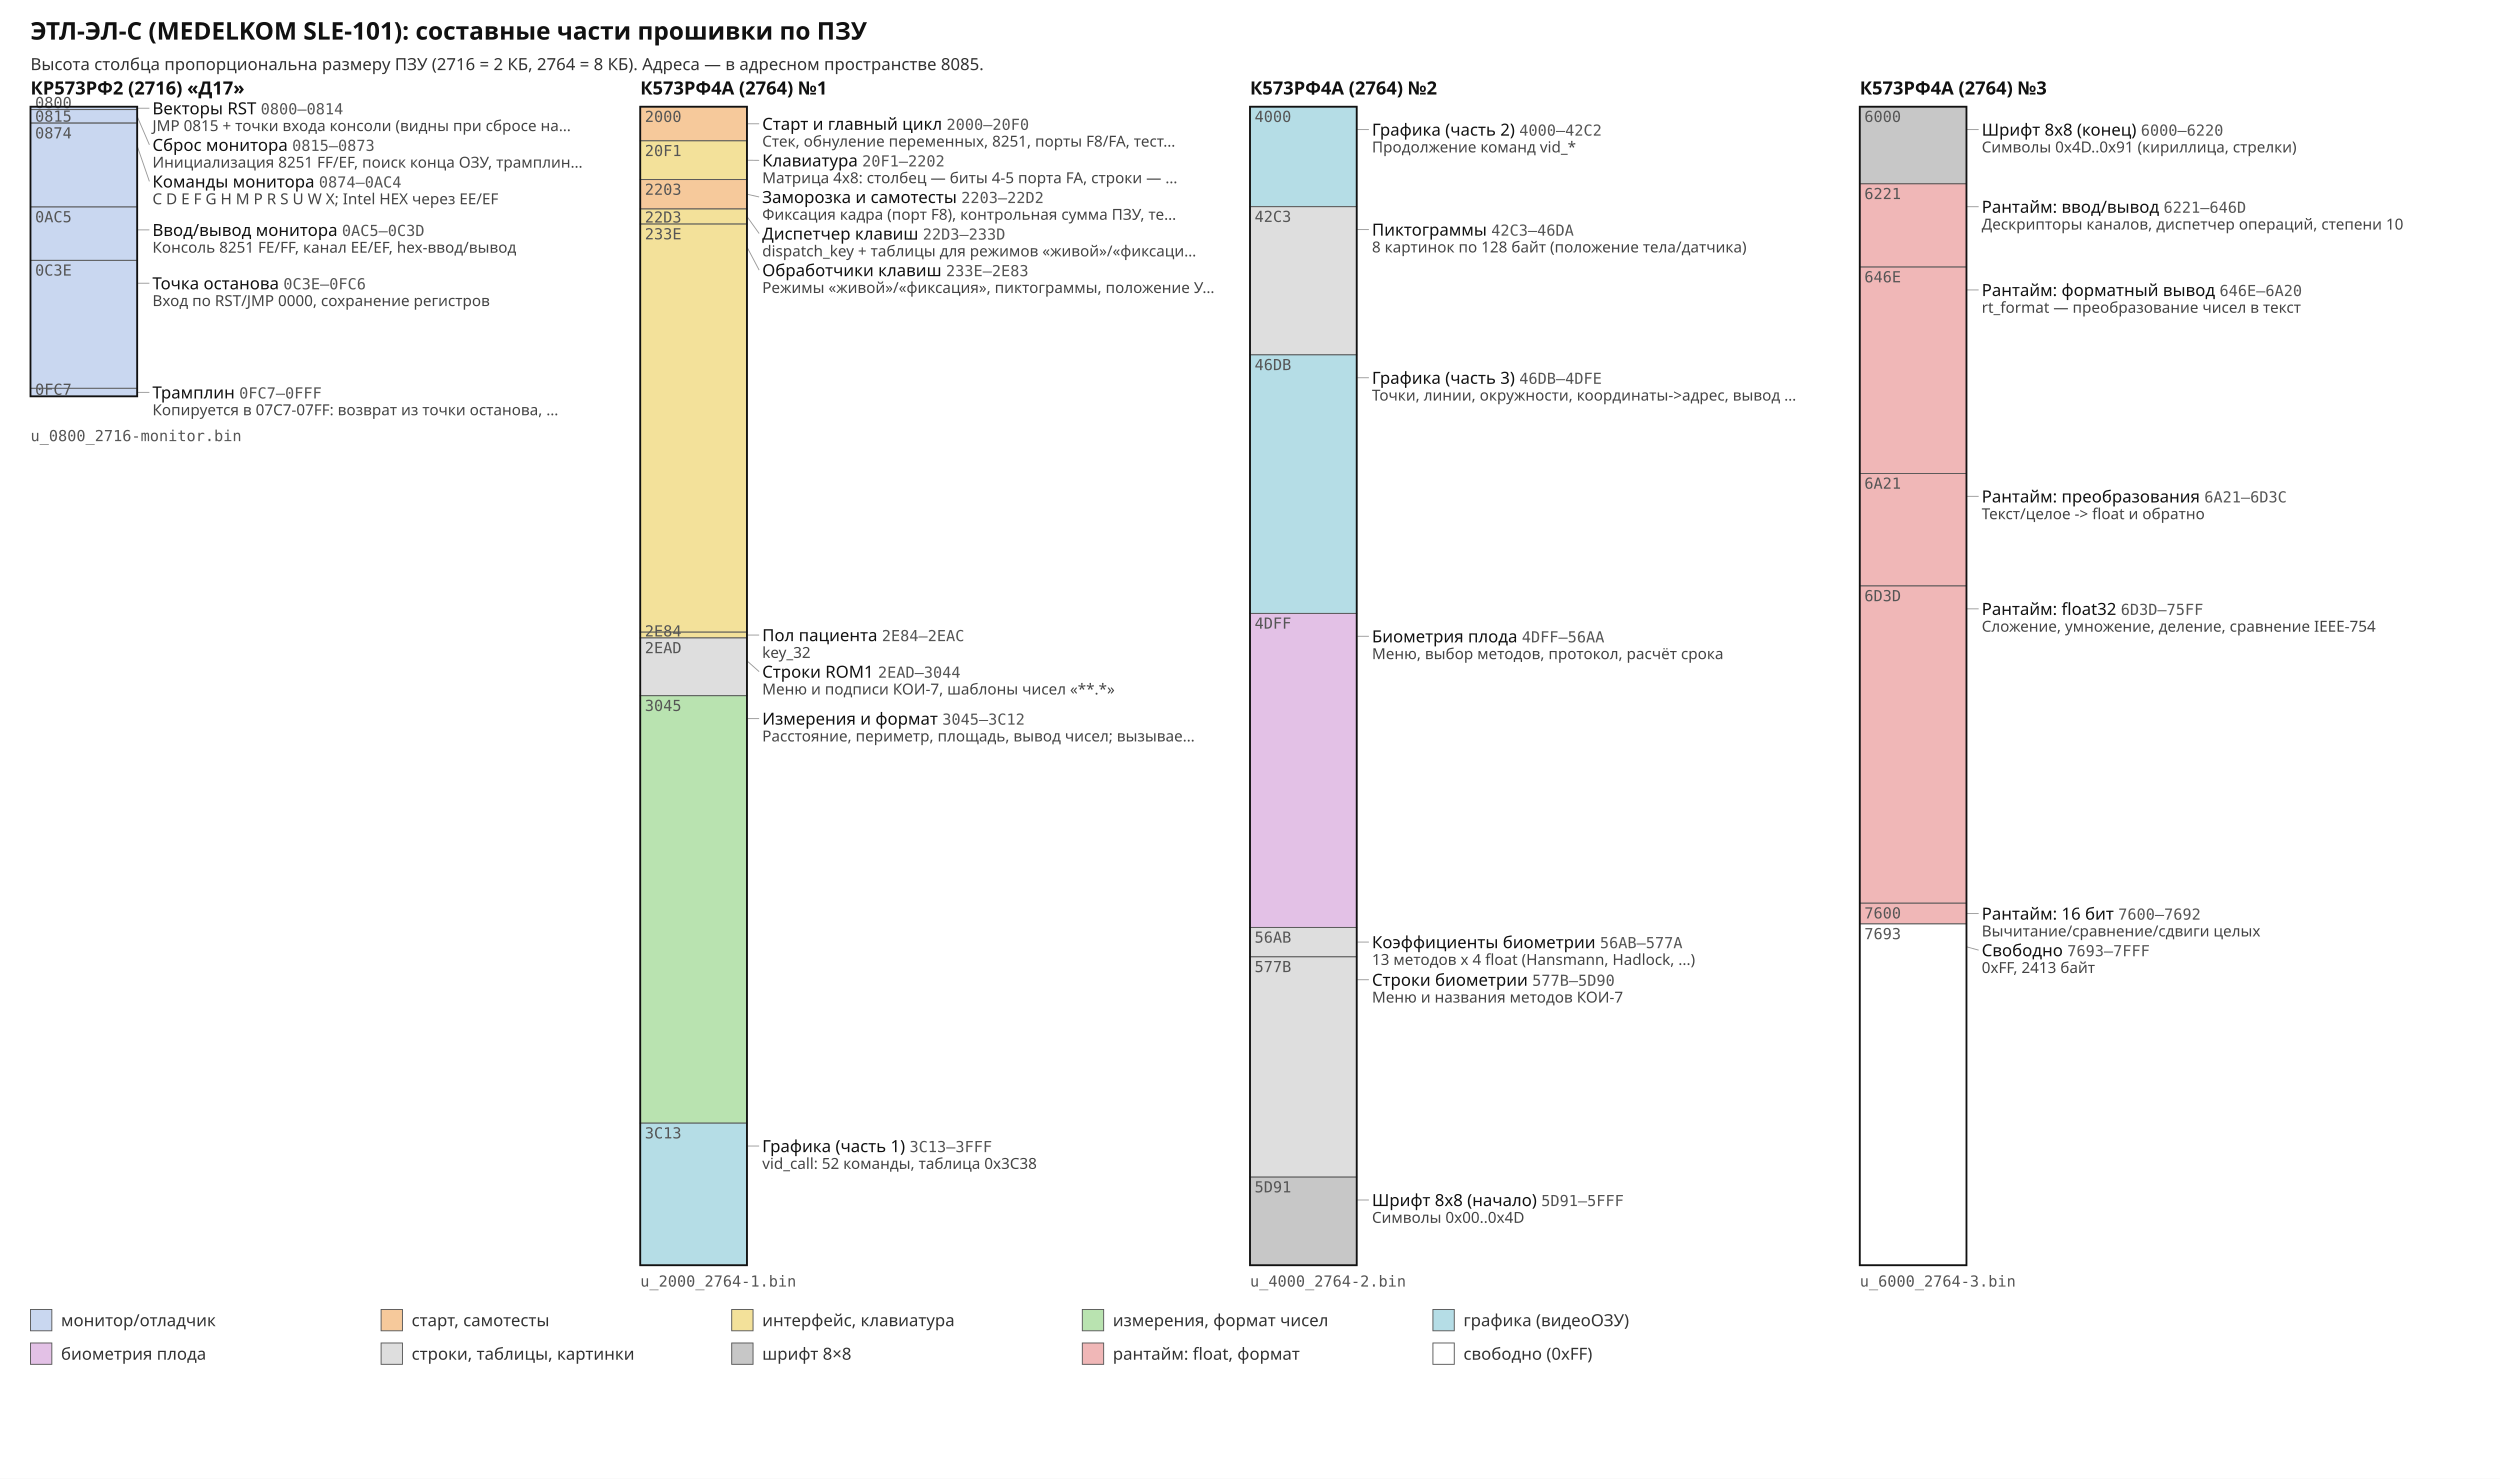
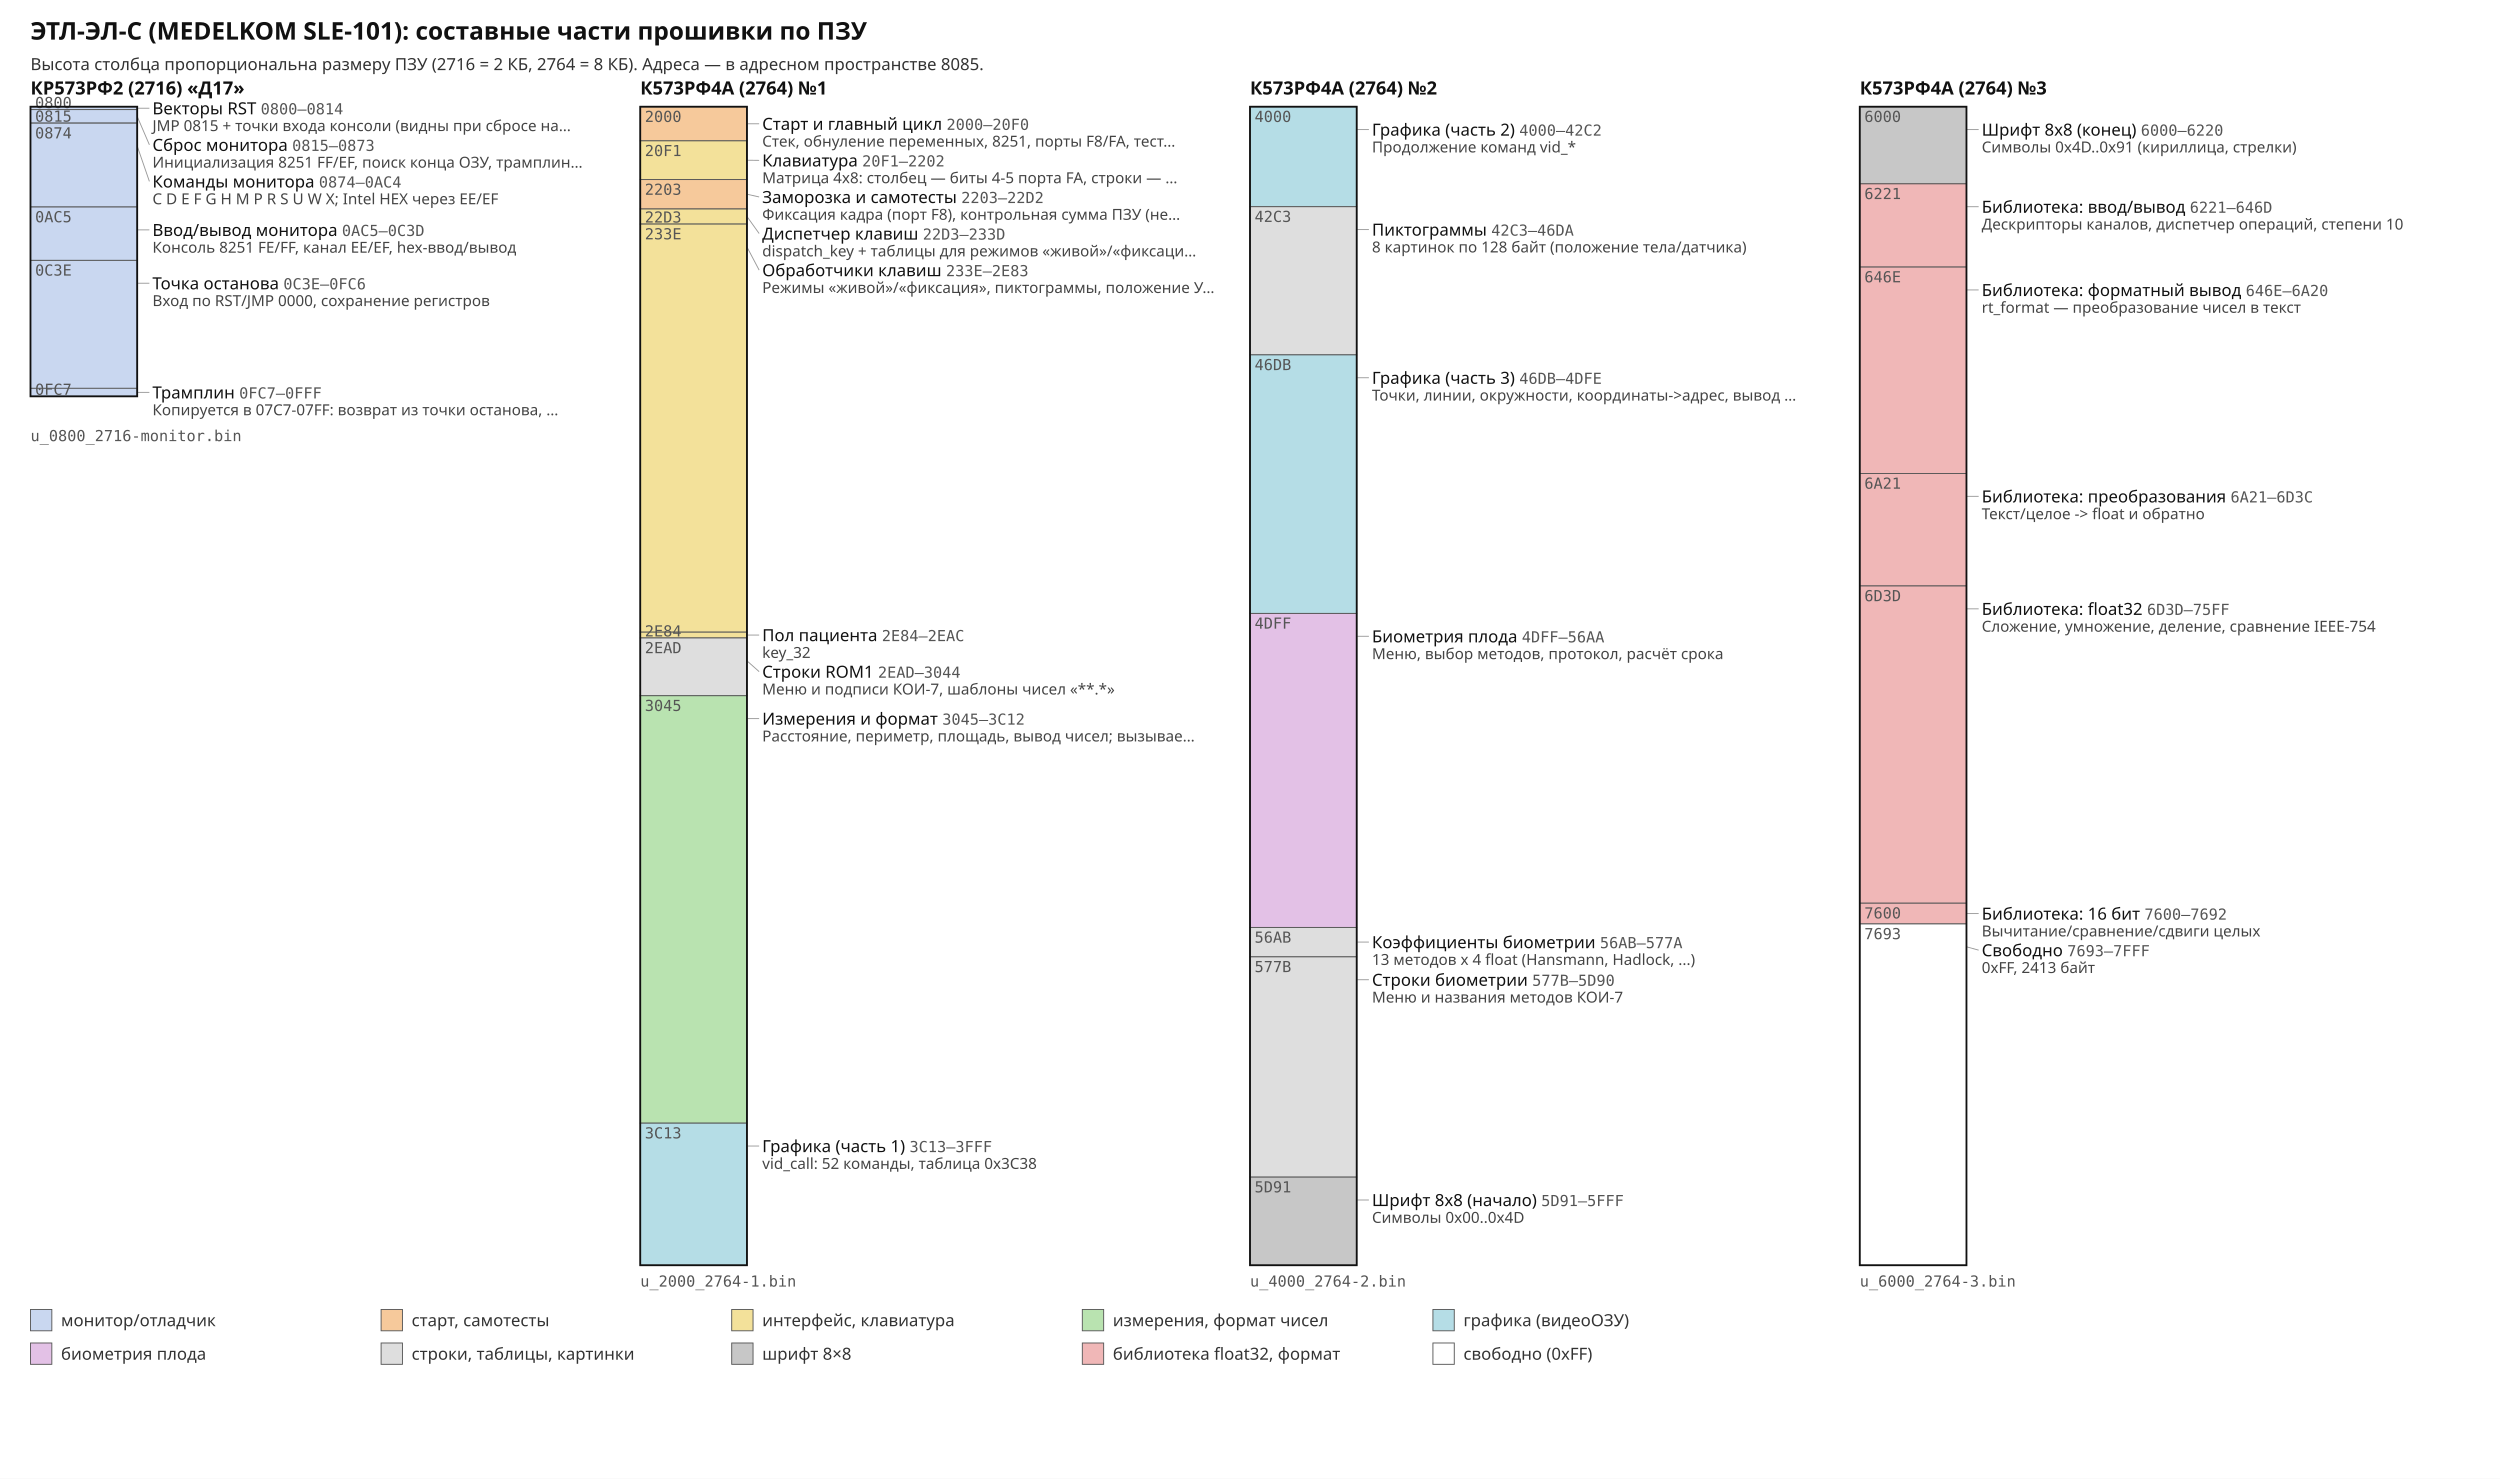
<svg xmlns="http://www.w3.org/2000/svg" width="1640" height="970" viewBox="0 0 1640 970">
  <style>.h{font:bold 16px sans-serif;fill:#111}.c{font:bold 12px sans-serif;fill:#111}.s{font:11px sans-serif;fill:#333}.a{font:10px monospace;fill:#555}.n{font:11px sans-serif;fill:#111}.d{font:10px sans-serif;fill:#444}</style>
  <rect width="100%" height="100%" fill="#fff" />
  <text class="h" x="20" y="26">ЭТЛ-ЭЛ-С (MEDELKOM SLE-101): составные части прошивки по ПЗУ</text>
  <text class="s" x="20" y="46">Высота столбца пропорциональна размеру ПЗУ (2716 = 2 КБ, 2764 = 8 КБ). Адреса — в адресном пространстве 8085.</text>
  <text class="c" x="20" y="62">КР573РФ2 (2716) «Д17»</text>
  <rect x="20" y="70.0" width="70" height="1.9" fill="#c9d7f0" stroke="#555" stroke-width=".6" />
  <text class="a" x="23" y="70.9">0800</text>
  <line x1="90" y1="71.0" x2="98" y2="71.0" stroke="#999" stroke-width=".6" />
  <text class="n" x="100" y="75.0">Векторы RST <tspan class="a">0800–0814</tspan>
  </text>
  <text class="d" x="100" y="86.0">JMP 0815 + точки входа консоли (видны при сбросе на…</text>
  <rect x="20" y="71.9" width="70" height="8.8" fill="#c9d7f0" stroke="#555" stroke-width=".6" />
  <text class="a" x="23" y="79.8">0815</text>
  <line x1="90" y1="76.4" x2="98" y2="95.0" stroke="#999" stroke-width=".6" />
  <text class="n" x="100" y="99.0">Сброс монитора <tspan class="a">0815–0873</tspan>
  </text>
  <text class="d" x="100" y="110.0">Инициализация 8251 FF/EF, поиск конца ОЗУ, трамплин…</text>
  <rect x="20" y="80.8" width="70" height="55.0" fill="#c9d7f0" stroke="#555" stroke-width=".6" />
  <text class="a" x="23" y="90.8">0874</text>
  <line x1="90" y1="95.8" x2="98" y2="119.0" stroke="#999" stroke-width=".6" />
  <text class="n" x="100" y="123.0">Команды монитора <tspan class="a">0874–0AC4</tspan>
  </text>
  <text class="d" x="100" y="134.0">C D E F G H M P R S U W X; Intel HEX через EE/EF</text>
  <rect x="20" y="135.8" width="70" height="35.0" fill="#c9d7f0" stroke="#555" stroke-width=".6" />
  <text class="a" x="23" y="145.8">0AC5</text>
  <line x1="90" y1="150.8" x2="98" y2="150.8" stroke="#999" stroke-width=".6" />
  <text class="n" x="100" y="154.8">Ввод/вывод монитора <tspan class="a">0AC5–0C3D</tspan>
  </text>
  <text class="d" x="100" y="165.8">Консоль 8251 FE/FF, канал EE/EF, hex-ввод/вывод</text>
  <rect x="20" y="170.8" width="70" height="84.0" fill="#c9d7f0" stroke="#555" stroke-width=".6" />
  <text class="a" x="23" y="180.8">0C3E</text>
  <line x1="90" y1="185.8" x2="98" y2="185.8" stroke="#999" stroke-width=".6" />
  <text class="n" x="100" y="189.8">Точка останова <tspan class="a">0C3E–0FC6</tspan>
  </text>
  <text class="d" x="100" y="200.8">Вход по RST/JMP 0000, сохранение регистров</text>
  <rect x="20" y="254.7" width="70" height="5.3" fill="#c9d7f0" stroke="#555" stroke-width=".6" />
  <text class="a" x="23" y="259.0">0FC7</text>
  <line x1="90" y1="257.4" x2="98" y2="257.4" stroke="#999" stroke-width=".6" />
  <text class="n" x="100" y="261.4">Трамплин <tspan class="a">0FC7–0FFF</tspan>
  </text>
  <text class="d" x="100" y="272.4">Копируется в 07C7-07FF: возврат из точки останова, …</text>
  <text class="a" x="20" y="289.4">u_0800_2716-monitor.bin</text>
  <rect x="20" y="70" width="70" height="190.0" fill="none" stroke="#111" stroke-width="1.2" />
  <text class="c" x="420" y="62">К573РФ4А (2764) №1</text>
  <rect x="420" y="70.0" width="70" height="22.4" fill="#f6c99b" stroke="#555" stroke-width=".6" />
  <text class="a" x="423" y="80.0">2000</text>
  <line x1="490" y1="81.2" x2="498" y2="81.2" stroke="#999" stroke-width=".6" />
  <text class="n" x="500" y="85.2">Старт и главный цикл <tspan class="a">2000–20F0</tspan>
  </text>
  <text class="d" x="500" y="96.2">Стек, обнуление переменных, 8251, порты F8/FA, тест…</text>
  <rect x="420" y="92.4" width="70" height="25.4" fill="#f3e19a" stroke="#555" stroke-width=".6" />
  <text class="a" x="423" y="102.4">20F1</text>
  <line x1="490" y1="105.1" x2="498" y2="105.2" stroke="#999" stroke-width=".6" />
  <text class="n" x="500" y="109.2">Клавиатура <tspan class="a">20F1–2202</tspan>
  </text>
  <text class="d" x="500" y="120.2">Матрица 4x8: столбец — биты 4-5 порта FA, строки — …</text>
  <rect x="420" y="117.8" width="70" height="19.3" fill="#f6c99b" stroke="#555" stroke-width=".6" />
  <text class="a" x="423" y="127.8">2203</text>
  <line x1="490" y1="127.4" x2="498" y2="129.2" stroke="#999" stroke-width=".6" />
  <text class="n" x="500" y="133.2">Заморозка и самотесты <tspan class="a">2203–22D2</tspan>
  </text>
-   <text class="d" x="500" y="144.2">Фиксация кадра (порт F8), контрольная сумма ПЗУ, те…</text>
+   <text class="d" x="500" y="144.2">Фиксация кадра (порт F8), контрольная сумма ПЗУ (не…</text>
  <rect x="420" y="137.1" width="70" height="9.9" fill="#f3e19a" stroke="#555" stroke-width=".6" />
  <text class="a" x="423" y="146.0">22D3</text>
  <line x1="490" y1="142.0" x2="498" y2="153.2" stroke="#999" stroke-width=".6" />
  <text class="n" x="500" y="157.2">Диспетчер клавиш <tspan class="a">22D3–233D</tspan>
  </text>
  <text class="d" x="500" y="168.2">dispatch_key + таблицы для режимов «живой»/«фиксаци…</text>
  <rect x="420" y="147.0" width="70" height="267.7" fill="#f3e19a" stroke="#555" stroke-width=".6" />
  <text class="a" x="423" y="157.0">233E</text>
  <line x1="490" y1="162.0" x2="498" y2="177.2" stroke="#999" stroke-width=".6" />
  <text class="n" x="500" y="181.2">Обработчики клавиш <tspan class="a">233E–2E83</tspan>
  </text>
  <text class="d" x="500" y="192.2">Режимы «живой»/«фиксация», пиктограммы, положение У…</text>
  <rect x="420" y="414.7" width="70" height="3.8" fill="#f3e19a" stroke="#555" stroke-width=".6" />
  <text class="a" x="423" y="417.5">2E84</text>
  <line x1="490" y1="416.6" x2="498" y2="416.6" stroke="#999" stroke-width=".6" />
  <text class="n" x="500" y="420.6">Пол пациента <tspan class="a">2E84–2EAC</tspan>
  </text>
  <text class="d" x="500" y="431.6">key_32</text>
  <rect x="420" y="418.5" width="70" height="37.9" fill="#dedede" stroke="#555" stroke-width=".6" />
  <text class="a" x="423" y="428.5">2EAD</text>
  <line x1="490" y1="433.5" x2="498" y2="440.6" stroke="#999" stroke-width=".6" />
  <text class="n" x="500" y="444.6">Строки ROM1 <tspan class="a">2EAD–3044</tspan>
  </text>
  <text class="d" x="500" y="455.6">Меню и подписи КОИ-7, шаблоны чисел «**.*»</text>
  <rect x="420" y="456.4" width="70" height="280.4" fill="#b9e3b0" stroke="#555" stroke-width=".6" />
  <text class="a" x="423" y="466.4">3045</text>
  <line x1="490" y1="471.4" x2="498" y2="471.4" stroke="#999" stroke-width=".6" />
  <text class="n" x="500" y="475.4">Измерения и формат <tspan class="a">3045–3C12</tspan>
  </text>
  <text class="d" x="500" y="486.4">Расстояние, периметр, площадь, вывод чисел; вызывае…</text>
  <rect x="420" y="736.8" width="70" height="93.2" fill="#b5dde6" stroke="#555" stroke-width=".6" />
  <text class="a" x="423" y="746.8">3C13</text>
  <line x1="490" y1="751.8" x2="498" y2="751.8" stroke="#999" stroke-width=".6" />
  <text class="n" x="500" y="755.8">Графика (часть 1) <tspan class="a">3C13–3FFF</tspan>
  </text>
  <text class="d" x="500" y="766.8">vid_call: 52 команды, таблица 0x3C38</text>
  <text class="a" x="420" y="844.0">u_2000_2764-1.bin</text>
  <rect x="420" y="70" width="70" height="760.0" fill="none" stroke="#111" stroke-width="1.2" />
  <text class="c" x="820" y="62">К573РФ4А (2764) №2</text>
  <rect x="820" y="70.0" width="70" height="65.6" fill="#b5dde6" stroke="#555" stroke-width=".6" />
  <text class="a" x="823" y="80.0">4000</text>
  <line x1="890" y1="85.0" x2="898" y2="85.0" stroke="#999" stroke-width=".6" />
  <text class="n" x="900" y="89.0">Графика (часть 2) <tspan class="a">4000–42C2</tspan>
  </text>
  <text class="d" x="900" y="100.0">Продолжение команд vid_*</text>
  <rect x="820" y="135.6" width="70" height="97.2" fill="#dedede" stroke="#555" stroke-width=".6" />
  <text class="a" x="823" y="145.6">42C3</text>
  <line x1="890" y1="150.6" x2="898" y2="150.6" stroke="#999" stroke-width=".6" />
  <text class="n" x="900" y="154.6">Пиктограммы <tspan class="a">42C3–46DA</tspan>
  </text>
  <text class="d" x="900" y="165.6">8 картинок по 128 байт (положение тела/датчика)</text>
  <rect x="820" y="232.8" width="70" height="169.6" fill="#b5dde6" stroke="#555" stroke-width=".6" />
  <text class="a" x="823" y="242.8">46DB</text>
  <line x1="890" y1="247.8" x2="898" y2="247.8" stroke="#999" stroke-width=".6" />
  <text class="n" x="900" y="251.8">Графика (часть 3) <tspan class="a">46DB–4DFE</tspan>
  </text>
  <text class="d" x="900" y="262.8">Точки, линии, окружности, координаты-&gt;адрес, вывод …</text>
  <rect x="820" y="402.4" width="70" height="206.0" fill="#e3c1e6" stroke="#555" stroke-width=".6" />
  <text class="a" x="823" y="412.4">4DFF</text>
  <line x1="890" y1="417.4" x2="898" y2="417.4" stroke="#999" stroke-width=".6" />
  <text class="n" x="900" y="421.4">Биометрия плода <tspan class="a">4DFF–56AA</tspan>
  </text>
  <text class="d" x="900" y="432.4">Меню, выбор методов, протокол, расчёт срока</text>
  <rect x="820" y="608.4" width="70" height="19.3" fill="#dedede" stroke="#555" stroke-width=".6" />
  <text class="a" x="823" y="618.4">56AB</text>
  <line x1="890" y1="618.0" x2="898" y2="618.0" stroke="#999" stroke-width=".6" />
  <text class="n" x="900" y="622.0">Коэффициенты биометрии <tspan class="a">56AB–577A</tspan>
  </text>
  <text class="d" x="900" y="633.0">13 методов x 4 float (Hansmann, Hadlock, ...)</text>
  <rect x="820" y="627.7" width="70" height="144.5" fill="#dedede" stroke="#555" stroke-width=".6" />
  <text class="a" x="823" y="637.7">577B</text>
  <line x1="890" y1="642.7" x2="898" y2="642.7" stroke="#999" stroke-width=".6" />
  <text class="n" x="900" y="646.7">Строки биометрии <tspan class="a">577B–5D90</tspan>
  </text>
  <text class="d" x="900" y="657.7">Меню и названия методов КОИ-7</text>
  <rect x="820" y="772.2" width="70" height="57.8" fill="#c7c7c7" stroke="#555" stroke-width=".6" />
  <text class="a" x="823" y="782.2">5D91</text>
  <line x1="890" y1="787.2" x2="898" y2="787.2" stroke="#999" stroke-width=".6" />
  <text class="n" x="900" y="791.2">Шрифт 8x8 (начало) <tspan class="a">5D91–5FFF</tspan>
  </text>
  <text class="d" x="900" y="802.2">Символы 0x00..0x4D</text>
  <text class="a" x="820" y="844.0">u_4000_2764-2.bin</text>
  <rect x="820" y="70" width="70" height="760.0" fill="none" stroke="#111" stroke-width="1.2" />
  <text class="c" x="1220" y="62">К573РФ4А (2764) №3</text>
  <rect x="1220" y="70.0" width="70" height="50.6" fill="#c7c7c7" stroke="#555" stroke-width=".6" />
  <text class="a" x="1223" y="80.0">6000</text>
  <line x1="1290" y1="85.0" x2="1298" y2="85.0" stroke="#999" stroke-width=".6" />
  <text class="n" x="1300" y="89.0">Шрифт 8x8 (конец) <tspan class="a">6000–6220</tspan>
  </text>
  <text class="d" x="1300" y="100.0">Символы 0x4D..0x91 (кириллица, стрелки)</text>
  <rect x="1220" y="120.6" width="70" height="54.6" fill="#f0b7b7" stroke="#555" stroke-width=".6" />
  <text class="a" x="1223" y="130.6">6221</text>
  <line x1="1290" y1="135.6" x2="1298" y2="135.6" stroke="#999" stroke-width=".6" />
-   <text class="n" x="1300" y="139.6">Рантайм: ввод/вывод <tspan class="a">6221–646D</tspan>
+   <text class="n" x="1300" y="139.6">Библиотека: ввод/вывод <tspan class="a">6221–646D</tspan>
  </text>
  <text class="d" x="1300" y="150.6">Дескрипторы каналов, диспетчер операций, степени 10</text>
  <rect x="1220" y="175.2" width="70" height="135.4" fill="#f0b7b7" stroke="#555" stroke-width=".6" />
  <text class="a" x="1223" y="185.2">646E</text>
  <line x1="1290" y1="190.2" x2="1298" y2="190.2" stroke="#999" stroke-width=".6" />
-   <text class="n" x="1300" y="194.2">Рантайм: форматный вывод <tspan class="a">646E–6A20</tspan>
+   <text class="n" x="1300" y="194.2">Библиотека: форматный вывод <tspan class="a">646E–6A20</tspan>
  </text>
  <text class="d" x="1300" y="205.2">rt_format — преобразование чисел в текст</text>
  <rect x="1220" y="310.6" width="70" height="73.8" fill="#f0b7b7" stroke="#555" stroke-width=".6" />
  <text class="a" x="1223" y="320.6">6A21</text>
  <line x1="1290" y1="325.6" x2="1298" y2="325.6" stroke="#999" stroke-width=".6" />
-   <text class="n" x="1300" y="329.6">Рантайм: преобразования <tspan class="a">6A21–6D3C</tspan>
+   <text class="n" x="1300" y="329.6">Библиотека: преобразования <tspan class="a">6A21–6D3C</tspan>
  </text>
  <text class="d" x="1300" y="340.6">Текст/целое -&gt; float и обратно</text>
  <rect x="1220" y="384.4" width="70" height="208.1" fill="#f0b7b7" stroke="#555" stroke-width=".6" />
  <text class="a" x="1223" y="394.4">6D3D</text>
  <line x1="1290" y1="399.4" x2="1298" y2="399.4" stroke="#999" stroke-width=".6" />
-   <text class="n" x="1300" y="403.4">Рантайм: float32 <tspan class="a">6D3D–75FF</tspan>
+   <text class="n" x="1300" y="403.4">Библиотека: float32 <tspan class="a">6D3D–75FF</tspan>
  </text>
  <text class="d" x="1300" y="414.4">Сложение, умножение, деление, сравнение IEEE-754</text>
  <rect x="1220" y="592.5" width="70" height="13.6" fill="#f0b7b7" stroke="#555" stroke-width=".6" />
  <text class="a" x="1223" y="602.5">7600</text>
  <line x1="1290" y1="599.3" x2="1298" y2="599.3" stroke="#999" stroke-width=".6" />
-   <text class="n" x="1300" y="603.3">Рантайм: 16 бит <tspan class="a">7600–7692</tspan>
+   <text class="n" x="1300" y="603.3">Библиотека: 16 бит <tspan class="a">7600–7692</tspan>
  </text>
  <text class="d" x="1300" y="614.3">Вычитание/сравнение/сдвиги целых</text>
  <rect x="1220" y="606.1" width="70" height="223.9" fill="#ffffff" stroke="#555" stroke-width=".6" />
  <text class="a" x="1223" y="616.1">7693</text>
  <line x1="1290" y1="621.1" x2="1298" y2="623.3" stroke="#999" stroke-width=".6" />
  <text class="n" x="1300" y="627.3">Свободно <tspan class="a">7693–7FFF</tspan>
  </text>
  <text class="d" x="1300" y="638.3">0xFF, 2413 байт</text>
  <text class="a" x="1220" y="844.0">u_6000_2764-3.bin</text>
  <rect x="1220" y="70" width="70" height="760.0" fill="none" stroke="#111" stroke-width="1.2" />
  <rect x="20" y="859" width="14" height="14" fill="#c9d7f0" stroke="#555" stroke-width=".6" />
  <text class="s" x="40" y="870">монитор/отладчик</text>
  <rect x="250" y="859" width="14" height="14" fill="#f6c99b" stroke="#555" stroke-width=".6" />
  <text class="s" x="270" y="870">старт, самотесты</text>
  <rect x="480" y="859" width="14" height="14" fill="#f3e19a" stroke="#555" stroke-width=".6" />
  <text class="s" x="500" y="870">интерфейс, клавиатура</text>
  <rect x="710" y="859" width="14" height="14" fill="#b9e3b0" stroke="#555" stroke-width=".6" />
  <text class="s" x="730" y="870">измерения, формат чисел</text>
  <rect x="940" y="859" width="14" height="14" fill="#b5dde6" stroke="#555" stroke-width=".6" />
  <text class="s" x="960" y="870">графика (видеоОЗУ)</text>
  <rect x="20" y="881" width="14" height="14" fill="#e3c1e6" stroke="#555" stroke-width=".6" />
  <text class="s" x="40" y="892">биометрия плода</text>
  <rect x="250" y="881" width="14" height="14" fill="#dedede" stroke="#555" stroke-width=".6" />
  <text class="s" x="270" y="892">строки, таблицы, картинки</text>
  <rect x="480" y="881" width="14" height="14" fill="#c7c7c7" stroke="#555" stroke-width=".6" />
  <text class="s" x="500" y="892">шрифт 8×8</text>
  <rect x="710" y="881" width="14" height="14" fill="#f0b7b7" stroke="#555" stroke-width=".6" />
-   <text class="s" x="730" y="892">рантайм: float, формат</text>
+   <text class="s" x="730" y="892">библиотека float32, формат</text>
  <rect x="940" y="881" width="14" height="14" fill="#ffffff" stroke="#555" stroke-width=".6" />
  <text class="s" x="960" y="892">свободно (0xFF)</text>
</svg>
